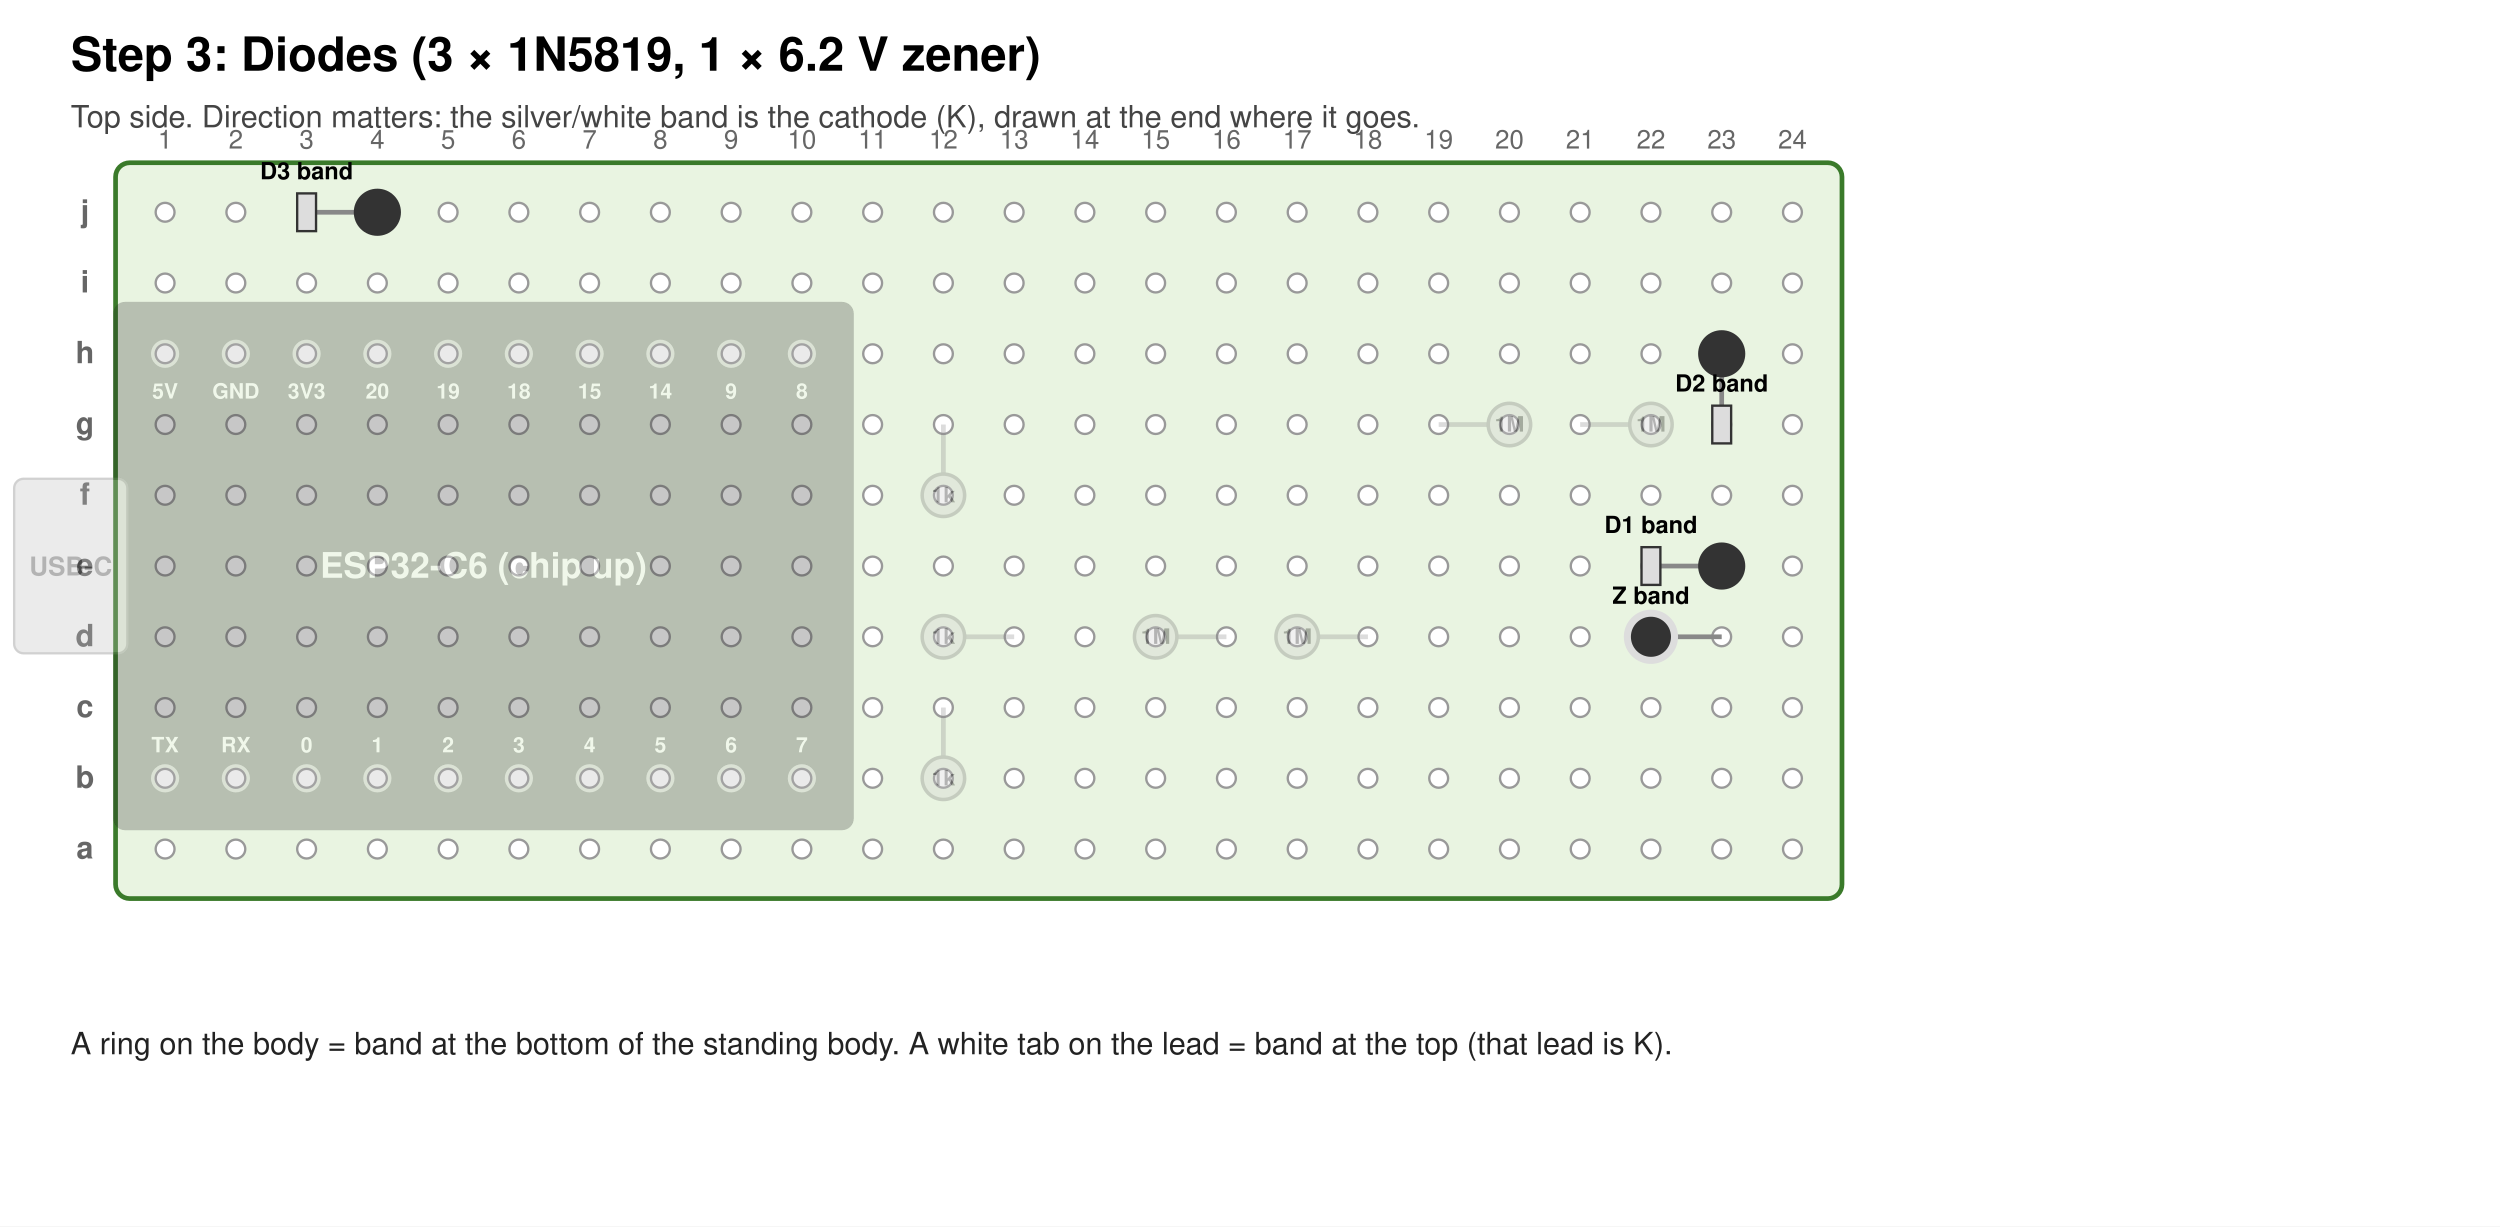
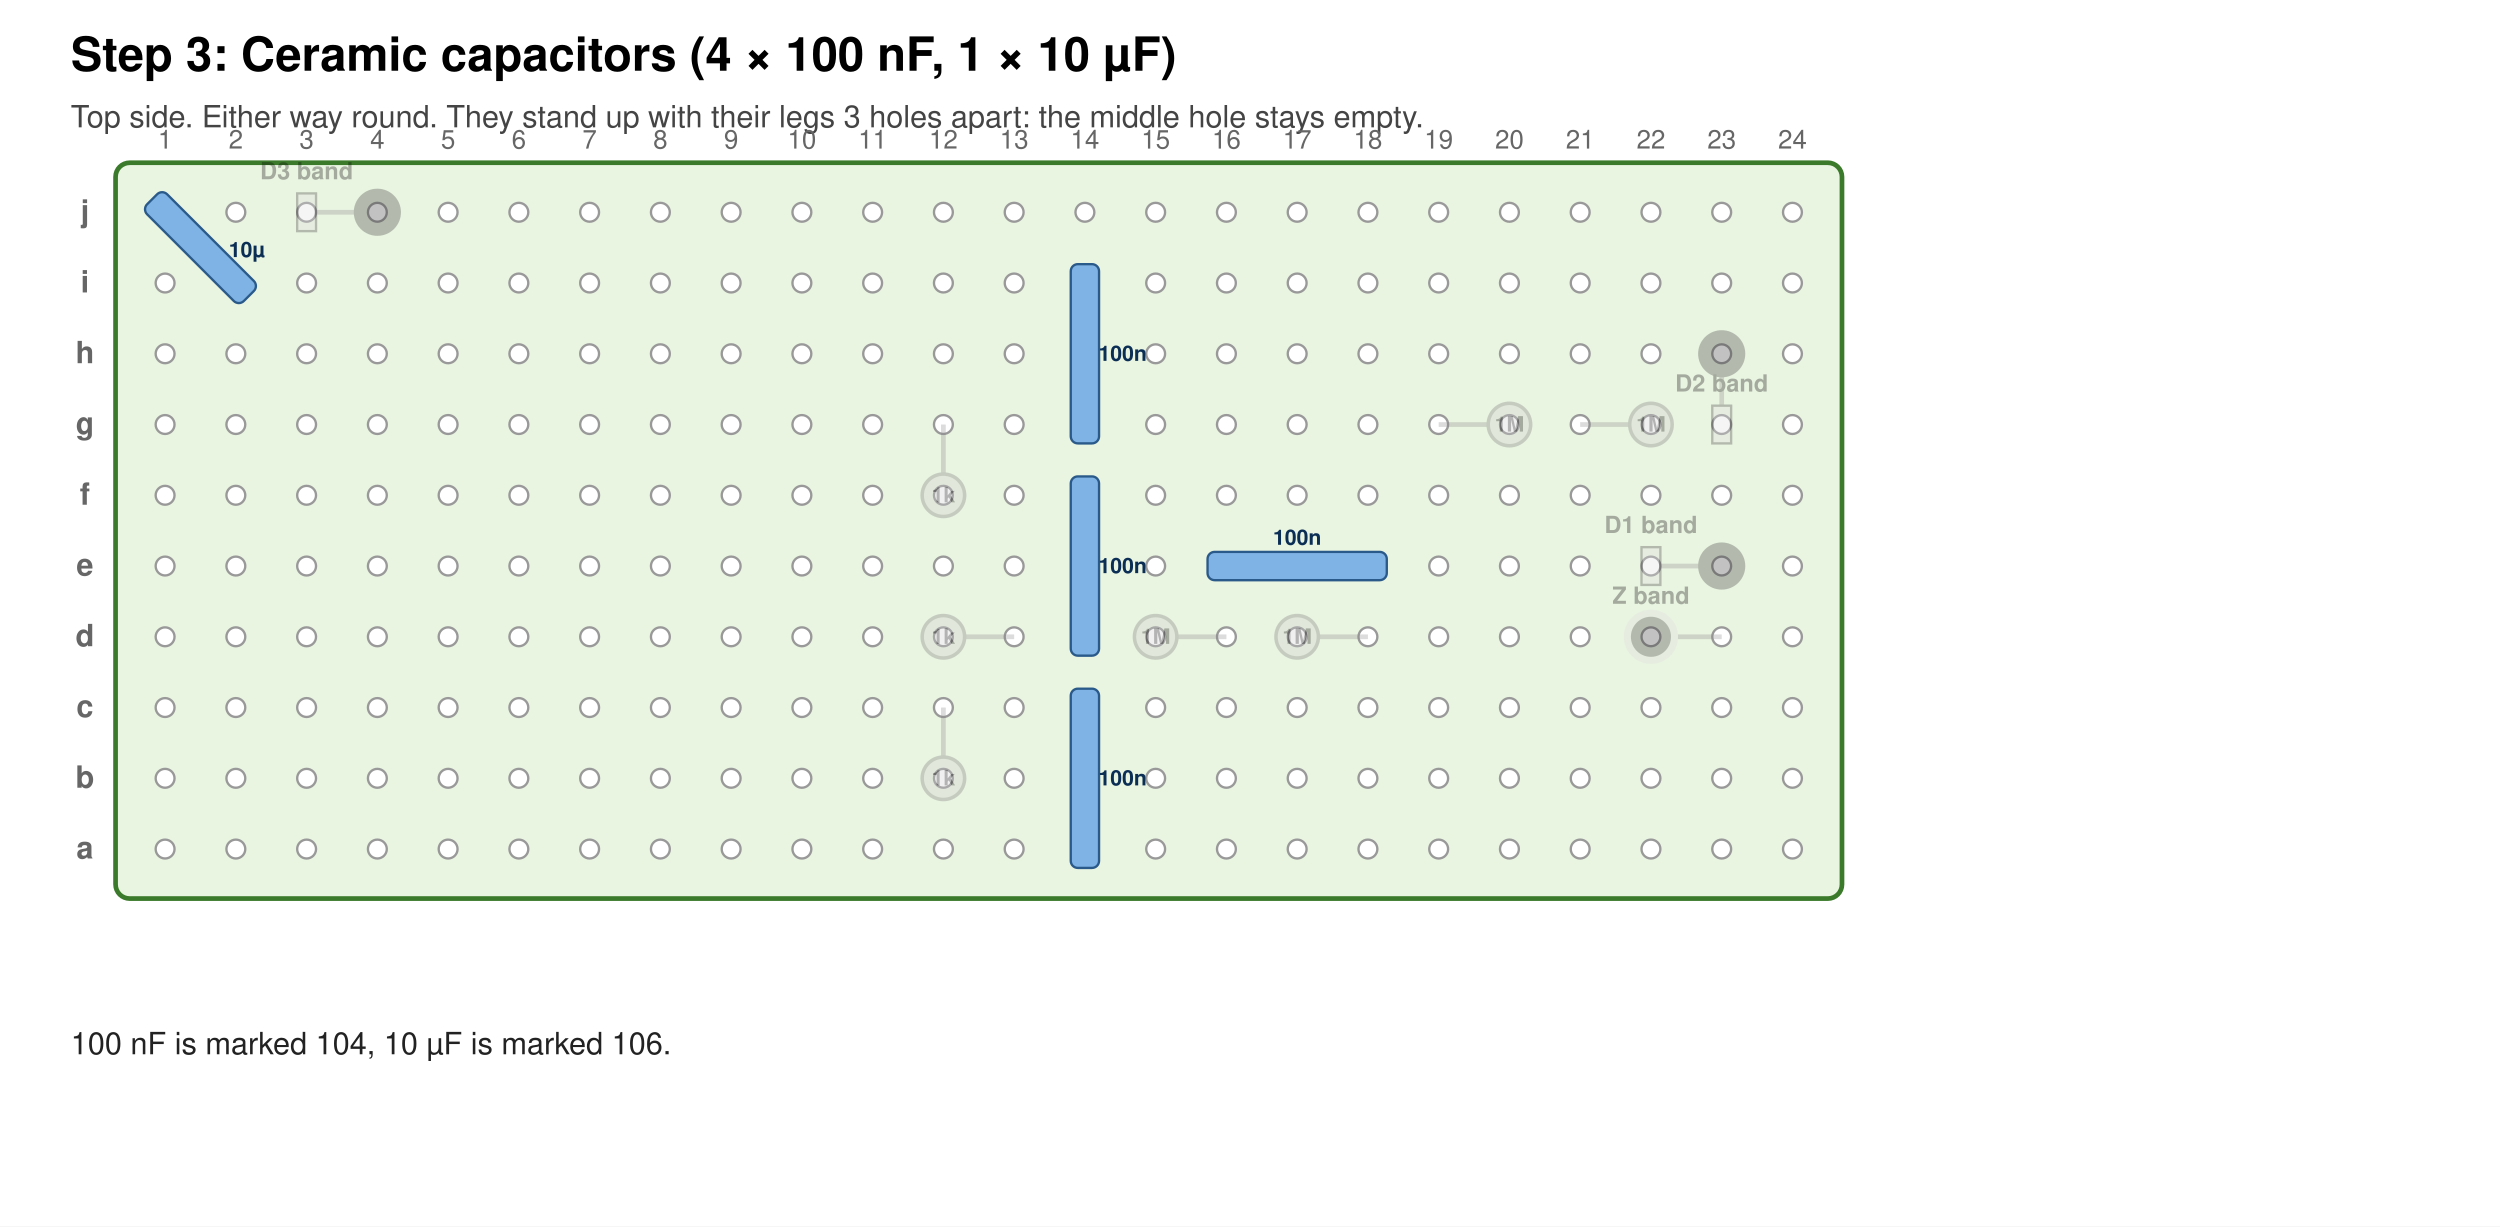
<svg xmlns="http://www.w3.org/2000/svg" width="1060" height="520" font-family="Helvetica,Arial">
  <defs>
    <filter id="mute">
      <feColorMatrix type="saturate" values="0" />
    </filter>
  </defs>
  <rect width="100%" height="100%" fill="#ffffff" />
-   <text x="30" y="30" font-size="20" font-weight="bold">Step 3: Diodes (3 × 1N5819, 1 × 6.2 V zener)</text>
-   <text x="30" y="54" font-size="13" fill="#444">Top side. Direction matters: the silver/white band is the cathode (K), drawn at the end where it goes.</text>
+   <text x="30" y="30" font-size="20" font-weight="bold">Step 3: Ceramic capacitors (4 × 100 nF, 1 × 10 µF)</text>
+   <text x="30" y="54" font-size="13" fill="#444">Top side. Either way round. They stand up with their legs 3 holes apart: the middle hole stays empty.</text>
  <rect x="49" y="69" width="732" height="312" rx="6" fill="#e9f4e1" stroke="#3a7a2a" stroke-width="2" />
  <text x="70" y="63" font-size="11" fill="#666" text-anchor="middle">1</text>
  <text x="100" y="63" font-size="11" fill="#666" text-anchor="middle">2</text>
  <text x="130" y="63" font-size="11" fill="#666" text-anchor="middle">3</text>
  <text x="160" y="63" font-size="11" fill="#666" text-anchor="middle">4</text>
  <text x="190" y="63" font-size="11" fill="#666" text-anchor="middle">5</text>
  <text x="220" y="63" font-size="11" fill="#666" text-anchor="middle">6</text>
  <text x="250" y="63" font-size="11" fill="#666" text-anchor="middle">7</text>
  <text x="280" y="63" font-size="11" fill="#666" text-anchor="middle">8</text>
  <text x="310" y="63" font-size="11" fill="#666" text-anchor="middle">9</text>
  <text x="340" y="63" font-size="11" fill="#666" text-anchor="middle">10</text>
  <text x="370" y="63" font-size="11" fill="#666" text-anchor="middle">11</text>
  <text x="400" y="63" font-size="11" fill="#666" text-anchor="middle">12</text>
  <text x="430" y="63" font-size="11" fill="#666" text-anchor="middle">13</text>
  <text x="460" y="63" font-size="11" fill="#666" text-anchor="middle">14</text>
  <text x="490" y="63" font-size="11" fill="#666" text-anchor="middle">15</text>
  <text x="520" y="63" font-size="11" fill="#666" text-anchor="middle">16</text>
  <text x="550" y="63" font-size="11" fill="#666" text-anchor="middle">17</text>
  <text x="580" y="63" font-size="11" fill="#666" text-anchor="middle">18</text>
  <text x="610" y="63" font-size="11" fill="#666" text-anchor="middle">19</text>
  <text x="640" y="63" font-size="11" fill="#666" text-anchor="middle">20</text>
  <text x="670" y="63" font-size="11" fill="#666" text-anchor="middle">21</text>
  <text x="700" y="63" font-size="11" fill="#666" text-anchor="middle">22</text>
  <text x="730" y="63" font-size="11" fill="#666" text-anchor="middle">23</text>
  <text x="760" y="63" font-size="11" fill="#666" text-anchor="middle">24</text>
  <text x="36" y="364" font-size="13" font-weight="bold" fill="#666" text-anchor="middle">a</text>
  <text x="36" y="334" font-size="13" font-weight="bold" fill="#666" text-anchor="middle">b</text>
  <text x="36" y="304" font-size="13" font-weight="bold" fill="#666" text-anchor="middle">c</text>
  <text x="36" y="274" font-size="13" font-weight="bold" fill="#666" text-anchor="middle">d</text>
  <text x="36" y="244" font-size="13" font-weight="bold" fill="#666" text-anchor="middle">e</text>
  <text x="36" y="214" font-size="13" font-weight="bold" fill="#666" text-anchor="middle">f</text>
  <text x="36" y="184" font-size="13" font-weight="bold" fill="#666" text-anchor="middle">g</text>
  <text x="36" y="154" font-size="13" font-weight="bold" fill="#666" text-anchor="middle">h</text>
  <text x="36" y="124" font-size="13" font-weight="bold" fill="#666" text-anchor="middle">i</text>
  <text x="36" y="94" font-size="13" font-weight="bold" fill="#666" text-anchor="middle">j</text>
  <circle cx="70" cy="360" r="4" fill="#fff" stroke="#999" />
  <circle cx="70" cy="330" r="4" fill="#fff" stroke="#999" />
  <circle cx="70" cy="300" r="4" fill="#fff" stroke="#999" />
  <circle cx="70" cy="270" r="4" fill="#fff" stroke="#999" />
  <circle cx="70" cy="240" r="4" fill="#fff" stroke="#999" />
  <circle cx="70" cy="210" r="4" fill="#fff" stroke="#999" />
  <circle cx="70" cy="180" r="4" fill="#fff" stroke="#999" />
  <circle cx="70" cy="150" r="4" fill="#fff" stroke="#999" />
  <circle cx="70" cy="120" r="4" fill="#fff" stroke="#999" />
  <circle cx="70" cy="90" r="4" fill="#fff" stroke="#999" />
  <circle cx="100" cy="360" r="4" fill="#fff" stroke="#999" />
  <circle cx="100" cy="330" r="4" fill="#fff" stroke="#999" />
  <circle cx="100" cy="300" r="4" fill="#fff" stroke="#999" />
  <circle cx="100" cy="270" r="4" fill="#fff" stroke="#999" />
  <circle cx="100" cy="240" r="4" fill="#fff" stroke="#999" />
  <circle cx="100" cy="210" r="4" fill="#fff" stroke="#999" />
  <circle cx="100" cy="180" r="4" fill="#fff" stroke="#999" />
  <circle cx="100" cy="150" r="4" fill="#fff" stroke="#999" />
  <circle cx="100" cy="120" r="4" fill="#fff" stroke="#999" />
  <circle cx="100" cy="90" r="4" fill="#fff" stroke="#999" />
  <circle cx="130" cy="360" r="4" fill="#fff" stroke="#999" />
  <circle cx="130" cy="330" r="4" fill="#fff" stroke="#999" />
  <circle cx="130" cy="300" r="4" fill="#fff" stroke="#999" />
  <circle cx="130" cy="270" r="4" fill="#fff" stroke="#999" />
  <circle cx="130" cy="240" r="4" fill="#fff" stroke="#999" />
  <circle cx="130" cy="210" r="4" fill="#fff" stroke="#999" />
  <circle cx="130" cy="180" r="4" fill="#fff" stroke="#999" />
  <circle cx="130" cy="150" r="4" fill="#fff" stroke="#999" />
  <circle cx="130" cy="120" r="4" fill="#fff" stroke="#999" />
  <circle cx="130" cy="90" r="4" fill="#fff" stroke="#999" />
  <circle cx="160" cy="360" r="4" fill="#fff" stroke="#999" />
  <circle cx="160" cy="330" r="4" fill="#fff" stroke="#999" />
  <circle cx="160" cy="300" r="4" fill="#fff" stroke="#999" />
  <circle cx="160" cy="270" r="4" fill="#fff" stroke="#999" />
  <circle cx="160" cy="240" r="4" fill="#fff" stroke="#999" />
  <circle cx="160" cy="210" r="4" fill="#fff" stroke="#999" />
  <circle cx="160" cy="180" r="4" fill="#fff" stroke="#999" />
  <circle cx="160" cy="150" r="4" fill="#fff" stroke="#999" />
  <circle cx="160" cy="120" r="4" fill="#fff" stroke="#999" />
  <circle cx="160" cy="90" r="4" fill="#fff" stroke="#999" />
  <circle cx="190" cy="360" r="4" fill="#fff" stroke="#999" />
  <circle cx="190" cy="330" r="4" fill="#fff" stroke="#999" />
  <circle cx="190" cy="300" r="4" fill="#fff" stroke="#999" />
  <circle cx="190" cy="270" r="4" fill="#fff" stroke="#999" />
  <circle cx="190" cy="240" r="4" fill="#fff" stroke="#999" />
  <circle cx="190" cy="210" r="4" fill="#fff" stroke="#999" />
  <circle cx="190" cy="180" r="4" fill="#fff" stroke="#999" />
  <circle cx="190" cy="150" r="4" fill="#fff" stroke="#999" />
  <circle cx="190" cy="120" r="4" fill="#fff" stroke="#999" />
  <circle cx="190" cy="90" r="4" fill="#fff" stroke="#999" />
  <circle cx="220" cy="360" r="4" fill="#fff" stroke="#999" />
  <circle cx="220" cy="330" r="4" fill="#fff" stroke="#999" />
  <circle cx="220" cy="300" r="4" fill="#fff" stroke="#999" />
  <circle cx="220" cy="270" r="4" fill="#fff" stroke="#999" />
  <circle cx="220" cy="240" r="4" fill="#fff" stroke="#999" />
  <circle cx="220" cy="210" r="4" fill="#fff" stroke="#999" />
  <circle cx="220" cy="180" r="4" fill="#fff" stroke="#999" />
  <circle cx="220" cy="150" r="4" fill="#fff" stroke="#999" />
  <circle cx="220" cy="120" r="4" fill="#fff" stroke="#999" />
  <circle cx="220" cy="90" r="4" fill="#fff" stroke="#999" />
  <circle cx="250" cy="360" r="4" fill="#fff" stroke="#999" />
  <circle cx="250" cy="330" r="4" fill="#fff" stroke="#999" />
  <circle cx="250" cy="300" r="4" fill="#fff" stroke="#999" />
  <circle cx="250" cy="270" r="4" fill="#fff" stroke="#999" />
  <circle cx="250" cy="240" r="4" fill="#fff" stroke="#999" />
  <circle cx="250" cy="210" r="4" fill="#fff" stroke="#999" />
  <circle cx="250" cy="180" r="4" fill="#fff" stroke="#999" />
  <circle cx="250" cy="150" r="4" fill="#fff" stroke="#999" />
  <circle cx="250" cy="120" r="4" fill="#fff" stroke="#999" />
  <circle cx="250" cy="90" r="4" fill="#fff" stroke="#999" />
  <circle cx="280" cy="360" r="4" fill="#fff" stroke="#999" />
  <circle cx="280" cy="330" r="4" fill="#fff" stroke="#999" />
  <circle cx="280" cy="300" r="4" fill="#fff" stroke="#999" />
  <circle cx="280" cy="270" r="4" fill="#fff" stroke="#999" />
  <circle cx="280" cy="240" r="4" fill="#fff" stroke="#999" />
  <circle cx="280" cy="210" r="4" fill="#fff" stroke="#999" />
  <circle cx="280" cy="180" r="4" fill="#fff" stroke="#999" />
  <circle cx="280" cy="150" r="4" fill="#fff" stroke="#999" />
  <circle cx="280" cy="120" r="4" fill="#fff" stroke="#999" />
  <circle cx="280" cy="90" r="4" fill="#fff" stroke="#999" />
  <circle cx="310" cy="360" r="4" fill="#fff" stroke="#999" />
  <circle cx="310" cy="330" r="4" fill="#fff" stroke="#999" />
  <circle cx="310" cy="300" r="4" fill="#fff" stroke="#999" />
  <circle cx="310" cy="270" r="4" fill="#fff" stroke="#999" />
  <circle cx="310" cy="240" r="4" fill="#fff" stroke="#999" />
  <circle cx="310" cy="210" r="4" fill="#fff" stroke="#999" />
  <circle cx="310" cy="180" r="4" fill="#fff" stroke="#999" />
  <circle cx="310" cy="150" r="4" fill="#fff" stroke="#999" />
  <circle cx="310" cy="120" r="4" fill="#fff" stroke="#999" />
  <circle cx="310" cy="90" r="4" fill="#fff" stroke="#999" />
  <circle cx="340" cy="360" r="4" fill="#fff" stroke="#999" />
  <circle cx="340" cy="330" r="4" fill="#fff" stroke="#999" />
  <circle cx="340" cy="300" r="4" fill="#fff" stroke="#999" />
  <circle cx="340" cy="270" r="4" fill="#fff" stroke="#999" />
  <circle cx="340" cy="240" r="4" fill="#fff" stroke="#999" />
  <circle cx="340" cy="210" r="4" fill="#fff" stroke="#999" />
  <circle cx="340" cy="180" r="4" fill="#fff" stroke="#999" />
  <circle cx="340" cy="150" r="4" fill="#fff" stroke="#999" />
  <circle cx="340" cy="120" r="4" fill="#fff" stroke="#999" />
  <circle cx="340" cy="90" r="4" fill="#fff" stroke="#999" />
  <circle cx="370" cy="360" r="4" fill="#fff" stroke="#999" />
  <circle cx="370" cy="330" r="4" fill="#fff" stroke="#999" />
  <circle cx="370" cy="300" r="4" fill="#fff" stroke="#999" />
  <circle cx="370" cy="270" r="4" fill="#fff" stroke="#999" />
  <circle cx="370" cy="240" r="4" fill="#fff" stroke="#999" />
  <circle cx="370" cy="210" r="4" fill="#fff" stroke="#999" />
  <circle cx="370" cy="180" r="4" fill="#fff" stroke="#999" />
  <circle cx="370" cy="150" r="4" fill="#fff" stroke="#999" />
  <circle cx="370" cy="120" r="4" fill="#fff" stroke="#999" />
  <circle cx="370" cy="90" r="4" fill="#fff" stroke="#999" />
  <circle cx="400" cy="360" r="4" fill="#fff" stroke="#999" />
  <circle cx="400" cy="330" r="4" fill="#fff" stroke="#999" />
  <circle cx="400" cy="300" r="4" fill="#fff" stroke="#999" />
  <circle cx="400" cy="270" r="4" fill="#fff" stroke="#999" />
  <circle cx="400" cy="240" r="4" fill="#fff" stroke="#999" />
  <circle cx="400" cy="210" r="4" fill="#fff" stroke="#999" />
  <circle cx="400" cy="180" r="4" fill="#fff" stroke="#999" />
  <circle cx="400" cy="150" r="4" fill="#fff" stroke="#999" />
  <circle cx="400" cy="120" r="4" fill="#fff" stroke="#999" />
  <circle cx="400" cy="90" r="4" fill="#fff" stroke="#999" />
  <circle cx="430" cy="360" r="4" fill="#fff" stroke="#999" />
  <circle cx="430" cy="330" r="4" fill="#fff" stroke="#999" />
  <circle cx="430" cy="300" r="4" fill="#fff" stroke="#999" />
  <circle cx="430" cy="270" r="4" fill="#fff" stroke="#999" />
  <circle cx="430" cy="240" r="4" fill="#fff" stroke="#999" />
  <circle cx="430" cy="210" r="4" fill="#fff" stroke="#999" />
  <circle cx="430" cy="180" r="4" fill="#fff" stroke="#999" />
  <circle cx="430" cy="150" r="4" fill="#fff" stroke="#999" />
  <circle cx="430" cy="120" r="4" fill="#fff" stroke="#999" />
  <circle cx="430" cy="90" r="4" fill="#fff" stroke="#999" />
  <circle cx="460" cy="360" r="4" fill="#fff" stroke="#999" />
  <circle cx="460" cy="330" r="4" fill="#fff" stroke="#999" />
  <circle cx="460" cy="300" r="4" fill="#fff" stroke="#999" />
  <circle cx="460" cy="270" r="4" fill="#fff" stroke="#999" />
  <circle cx="460" cy="240" r="4" fill="#fff" stroke="#999" />
  <circle cx="460" cy="210" r="4" fill="#fff" stroke="#999" />
  <circle cx="460" cy="180" r="4" fill="#fff" stroke="#999" />
  <circle cx="460" cy="150" r="4" fill="#fff" stroke="#999" />
  <circle cx="460" cy="120" r="4" fill="#fff" stroke="#999" />
  <circle cx="460" cy="90" r="4" fill="#fff" stroke="#999" />
  <circle cx="490" cy="360" r="4" fill="#fff" stroke="#999" />
  <circle cx="490" cy="330" r="4" fill="#fff" stroke="#999" />
  <circle cx="490" cy="300" r="4" fill="#fff" stroke="#999" />
  <circle cx="490" cy="270" r="4" fill="#fff" stroke="#999" />
  <circle cx="490" cy="240" r="4" fill="#fff" stroke="#999" />
  <circle cx="490" cy="210" r="4" fill="#fff" stroke="#999" />
  <circle cx="490" cy="180" r="4" fill="#fff" stroke="#999" />
  <circle cx="490" cy="150" r="4" fill="#fff" stroke="#999" />
  <circle cx="490" cy="120" r="4" fill="#fff" stroke="#999" />
  <circle cx="490" cy="90" r="4" fill="#fff" stroke="#999" />
  <circle cx="520" cy="360" r="4" fill="#fff" stroke="#999" />
  <circle cx="520" cy="330" r="4" fill="#fff" stroke="#999" />
  <circle cx="520" cy="300" r="4" fill="#fff" stroke="#999" />
  <circle cx="520" cy="270" r="4" fill="#fff" stroke="#999" />
  <circle cx="520" cy="240" r="4" fill="#fff" stroke="#999" />
  <circle cx="520" cy="210" r="4" fill="#fff" stroke="#999" />
  <circle cx="520" cy="180" r="4" fill="#fff" stroke="#999" />
  <circle cx="520" cy="150" r="4" fill="#fff" stroke="#999" />
  <circle cx="520" cy="120" r="4" fill="#fff" stroke="#999" />
  <circle cx="520" cy="90" r="4" fill="#fff" stroke="#999" />
  <circle cx="550" cy="360" r="4" fill="#fff" stroke="#999" />
  <circle cx="550" cy="330" r="4" fill="#fff" stroke="#999" />
  <circle cx="550" cy="300" r="4" fill="#fff" stroke="#999" />
  <circle cx="550" cy="270" r="4" fill="#fff" stroke="#999" />
  <circle cx="550" cy="240" r="4" fill="#fff" stroke="#999" />
  <circle cx="550" cy="210" r="4" fill="#fff" stroke="#999" />
  <circle cx="550" cy="180" r="4" fill="#fff" stroke="#999" />
  <circle cx="550" cy="150" r="4" fill="#fff" stroke="#999" />
  <circle cx="550" cy="120" r="4" fill="#fff" stroke="#999" />
  <circle cx="550" cy="90" r="4" fill="#fff" stroke="#999" />
  <circle cx="580" cy="360" r="4" fill="#fff" stroke="#999" />
  <circle cx="580" cy="330" r="4" fill="#fff" stroke="#999" />
  <circle cx="580" cy="300" r="4" fill="#fff" stroke="#999" />
  <circle cx="580" cy="270" r="4" fill="#fff" stroke="#999" />
  <circle cx="580" cy="240" r="4" fill="#fff" stroke="#999" />
  <circle cx="580" cy="210" r="4" fill="#fff" stroke="#999" />
  <circle cx="580" cy="180" r="4" fill="#fff" stroke="#999" />
  <circle cx="580" cy="150" r="4" fill="#fff" stroke="#999" />
  <circle cx="580" cy="120" r="4" fill="#fff" stroke="#999" />
  <circle cx="580" cy="90" r="4" fill="#fff" stroke="#999" />
  <circle cx="610" cy="360" r="4" fill="#fff" stroke="#999" />
  <circle cx="610" cy="330" r="4" fill="#fff" stroke="#999" />
  <circle cx="610" cy="300" r="4" fill="#fff" stroke="#999" />
  <circle cx="610" cy="270" r="4" fill="#fff" stroke="#999" />
  <circle cx="610" cy="240" r="4" fill="#fff" stroke="#999" />
  <circle cx="610" cy="210" r="4" fill="#fff" stroke="#999" />
  <circle cx="610" cy="180" r="4" fill="#fff" stroke="#999" />
  <circle cx="610" cy="150" r="4" fill="#fff" stroke="#999" />
  <circle cx="610" cy="120" r="4" fill="#fff" stroke="#999" />
  <circle cx="610" cy="90" r="4" fill="#fff" stroke="#999" />
  <circle cx="640" cy="360" r="4" fill="#fff" stroke="#999" />
  <circle cx="640" cy="330" r="4" fill="#fff" stroke="#999" />
  <circle cx="640" cy="300" r="4" fill="#fff" stroke="#999" />
  <circle cx="640" cy="270" r="4" fill="#fff" stroke="#999" />
  <circle cx="640" cy="240" r="4" fill="#fff" stroke="#999" />
  <circle cx="640" cy="210" r="4" fill="#fff" stroke="#999" />
  <circle cx="640" cy="180" r="4" fill="#fff" stroke="#999" />
  <circle cx="640" cy="150" r="4" fill="#fff" stroke="#999" />
  <circle cx="640" cy="120" r="4" fill="#fff" stroke="#999" />
  <circle cx="640" cy="90" r="4" fill="#fff" stroke="#999" />
  <circle cx="670" cy="360" r="4" fill="#fff" stroke="#999" />
  <circle cx="670" cy="330" r="4" fill="#fff" stroke="#999" />
  <circle cx="670" cy="300" r="4" fill="#fff" stroke="#999" />
  <circle cx="670" cy="270" r="4" fill="#fff" stroke="#999" />
  <circle cx="670" cy="240" r="4" fill="#fff" stroke="#999" />
  <circle cx="670" cy="210" r="4" fill="#fff" stroke="#999" />
  <circle cx="670" cy="180" r="4" fill="#fff" stroke="#999" />
  <circle cx="670" cy="150" r="4" fill="#fff" stroke="#999" />
  <circle cx="670" cy="120" r="4" fill="#fff" stroke="#999" />
  <circle cx="670" cy="90" r="4" fill="#fff" stroke="#999" />
  <circle cx="700" cy="360" r="4" fill="#fff" stroke="#999" />
  <circle cx="700" cy="330" r="4" fill="#fff" stroke="#999" />
  <circle cx="700" cy="300" r="4" fill="#fff" stroke="#999" />
  <circle cx="700" cy="270" r="4" fill="#fff" stroke="#999" />
  <circle cx="700" cy="240" r="4" fill="#fff" stroke="#999" />
  <circle cx="700" cy="210" r="4" fill="#fff" stroke="#999" />
  <circle cx="700" cy="180" r="4" fill="#fff" stroke="#999" />
  <circle cx="700" cy="150" r="4" fill="#fff" stroke="#999" />
  <circle cx="700" cy="120" r="4" fill="#fff" stroke="#999" />
  <circle cx="700" cy="90" r="4" fill="#fff" stroke="#999" />
  <circle cx="730" cy="360" r="4" fill="#fff" stroke="#999" />
  <circle cx="730" cy="330" r="4" fill="#fff" stroke="#999" />
  <circle cx="730" cy="300" r="4" fill="#fff" stroke="#999" />
  <circle cx="730" cy="270" r="4" fill="#fff" stroke="#999" />
  <circle cx="730" cy="240" r="4" fill="#fff" stroke="#999" />
  <circle cx="730" cy="210" r="4" fill="#fff" stroke="#999" />
  <circle cx="730" cy="180" r="4" fill="#fff" stroke="#999" />
  <circle cx="730" cy="150" r="4" fill="#fff" stroke="#999" />
  <circle cx="730" cy="120" r="4" fill="#fff" stroke="#999" />
  <circle cx="730" cy="90" r="4" fill="#fff" stroke="#999" />
  <circle cx="760" cy="360" r="4" fill="#fff" stroke="#999" />
  <circle cx="760" cy="330" r="4" fill="#fff" stroke="#999" />
  <circle cx="760" cy="300" r="4" fill="#fff" stroke="#999" />
  <circle cx="760" cy="270" r="4" fill="#fff" stroke="#999" />
  <circle cx="760" cy="240" r="4" fill="#fff" stroke="#999" />
  <circle cx="760" cy="210" r="4" fill="#fff" stroke="#999" />
  <circle cx="760" cy="180" r="4" fill="#fff" stroke="#999" />
  <circle cx="760" cy="150" r="4" fill="#fff" stroke="#999" />
  <circle cx="760" cy="120" r="4" fill="#fff" stroke="#999" />
  <circle cx="760" cy="90" r="4" fill="#fff" stroke="#999" />
  <g filter="url(#mute)" opacity="0.3">
-     <rect x="48" y="128" width="314" height="224" rx="5" fill="#1b1b1b" opacity="0.85" />
-     <rect x="6" y="203" width="48" height="74" rx="4" fill="#bbb" stroke="#666" />
-     <text x="30" y="244" font-size="11" text-anchor="middle" font-weight="bold">USB-C</text>
-     <circle cx="70" cy="330" r="6" fill="#e0b040" />
-     <text x="70" y="319" font-size="9" fill="#fff" text-anchor="middle" font-weight="bold">TX</text>
-     <circle cx="100" cy="330" r="6" fill="#e0b040" />
-     <text x="100" y="319" font-size="9" fill="#fff" text-anchor="middle" font-weight="bold">RX</text>
-     <circle cx="130" cy="330" r="6" fill="#e0b040" />
-     <text x="130" y="319" font-size="9" fill="#fff" text-anchor="middle" font-weight="bold">0</text>
-     <circle cx="160" cy="330" r="6" fill="#e0b040" />
-     <text x="160" y="319" font-size="9" fill="#fff" text-anchor="middle" font-weight="bold">1</text>
-     <circle cx="190" cy="330" r="6" fill="#e0b040" />
-     <text x="190" y="319" font-size="9" fill="#fff" text-anchor="middle" font-weight="bold">2</text>
-     <circle cx="220" cy="330" r="6" fill="#e0b040" />
-     <text x="220" y="319" font-size="9" fill="#fff" text-anchor="middle" font-weight="bold">3</text>
-     <circle cx="250" cy="330" r="6" fill="#e0b040" />
-     <text x="250" y="319" font-size="9" fill="#fff" text-anchor="middle" font-weight="bold">4</text>
-     <circle cx="280" cy="330" r="6" fill="#e0b040" />
-     <text x="280" y="319" font-size="9" fill="#fff" text-anchor="middle" font-weight="bold">5</text>
-     <circle cx="310" cy="330" r="6" fill="#e0b040" />
-     <text x="310" y="319" font-size="9" fill="#fff" text-anchor="middle" font-weight="bold">6</text>
-     <circle cx="340" cy="330" r="6" fill="#e0b040" />
-     <text x="340" y="319" font-size="9" fill="#fff" text-anchor="middle" font-weight="bold">7</text>
-     <circle cx="70" cy="150" r="6" fill="#e0b040" />
-     <text x="70" y="169" font-size="9" fill="#fff" text-anchor="middle" font-weight="bold">5V</text>
-     <circle cx="100" cy="150" r="6" fill="#e0b040" />
-     <text x="100" y="169" font-size="9" fill="#fff" text-anchor="middle" font-weight="bold">GND</text>
-     <circle cx="130" cy="150" r="6" fill="#e0b040" />
-     <text x="130" y="169" font-size="9" fill="#fff" text-anchor="middle" font-weight="bold">3V3</text>
-     <circle cx="160" cy="150" r="6" fill="#e0b040" />
-     <text x="160" y="169" font-size="9" fill="#fff" text-anchor="middle" font-weight="bold">20</text>
-     <circle cx="190" cy="150" r="6" fill="#e0b040" />
-     <text x="190" y="169" font-size="9" fill="#fff" text-anchor="middle" font-weight="bold">19</text>
-     <circle cx="220" cy="150" r="6" fill="#e0b040" />
-     <text x="220" y="169" font-size="9" fill="#fff" text-anchor="middle" font-weight="bold">18</text>
-     <circle cx="250" cy="150" r="6" fill="#e0b040" />
-     <text x="250" y="169" font-size="9" fill="#fff" text-anchor="middle" font-weight="bold">15</text>
-     <circle cx="280" cy="150" r="6" fill="#e0b040" />
-     <text x="280" y="169" font-size="9" fill="#fff" text-anchor="middle" font-weight="bold">14</text>
-     <circle cx="310" cy="150" r="6" fill="#e0b040" />
-     <text x="310" y="169" font-size="9" fill="#fff" text-anchor="middle" font-weight="bold">9</text>
-     <circle cx="340" cy="150" r="6" fill="#e0b040" />
-     <text x="340" y="169" font-size="9" fill="#fff" text-anchor="middle" font-weight="bold">8</text>
-     <text x="205" y="245" font-size="15" fill="#fff" text-anchor="middle" font-weight="bold">ESP32-C6 (chip up)</text>
    <line x1="490" y1="270" x2="520" y2="270" stroke="#888" stroke-width="2" />
    <circle cx="490" cy="270" r="9" fill="#e8c88a" stroke="#8a6a2a" stroke-width="1.5" />
    <text x="490" y="273" font-size="9" text-anchor="middle" font-weight="bold">1M</text>
    <line x1="550" y1="270" x2="580" y2="270" stroke="#888" stroke-width="2" />
    <circle cx="550" cy="270" r="9" fill="#e8c88a" stroke="#8a6a2a" stroke-width="1.5" />
    <text x="550" y="273" font-size="9" text-anchor="middle" font-weight="bold">1M</text>
    <line x1="700" y1="180" x2="670" y2="180" stroke="#888" stroke-width="2" />
    <circle cx="700" cy="180" r="9" fill="#e8c88a" stroke="#8a6a2a" stroke-width="1.5" />
    <text x="700" y="183" font-size="9" text-anchor="middle" font-weight="bold">1M</text>
    <line x1="640" y1="180" x2="610" y2="180" stroke="#888" stroke-width="2" />
    <circle cx="640" cy="180" r="9" fill="#e8c88a" stroke="#8a6a2a" stroke-width="1.5" />
    <text x="640" y="183" font-size="9" text-anchor="middle" font-weight="bold">1M</text>
    <line x1="400" y1="330" x2="400" y2="300" stroke="#888" stroke-width="2" />
    <circle cx="400" cy="330" r="9" fill="#e8c88a" stroke="#8a6a2a" stroke-width="1.5" />
    <text x="400" y="333" font-size="9" text-anchor="middle" font-weight="bold">1k</text>
    <line x1="400" y1="270" x2="430" y2="270" stroke="#888" stroke-width="2" />
    <circle cx="400" cy="270" r="9" fill="#e8c88a" stroke="#8a6a2a" stroke-width="1.5" />
    <text x="400" y="273" font-size="9" text-anchor="middle" font-weight="bold">1k</text>
    <line x1="400" y1="210" x2="400" y2="180" stroke="#888" stroke-width="2" />
    <circle cx="400" cy="210" r="9" fill="#e8c88a" stroke="#8a6a2a" stroke-width="1.5" />
    <text x="400" y="213" font-size="9" text-anchor="middle" font-weight="bold">1k</text>
+     <line x1="160" y1="90" x2="130" y2="90" stroke="#888" stroke-width="2" />
+     <circle cx="160" cy="90" r="10" fill="#333" />
+     <rect x="126" y="82" width="8" height="16" fill="#ddd" stroke="#333" />
+     <text x="130" y="76" font-size="10" fill="#000" text-anchor="middle" font-weight="bold">D3 band</text>
+     <line x1="730" y1="240" x2="700" y2="240" stroke="#888" stroke-width="2" />
+     <circle cx="730" cy="240" r="10" fill="#333" />
+     <rect x="696" y="232" width="8" height="16" fill="#ddd" stroke="#333" />
+     <text x="700" y="226" font-size="10" fill="#000" text-anchor="middle" font-weight="bold">D1 band</text>
+     <line x1="730" y1="150" x2="730" y2="180" stroke="#888" stroke-width="2" />
+     <circle cx="730" cy="150" r="10" fill="#333" />
+     <rect x="726" y="172" width="8" height="16" fill="#ddd" stroke="#333" />
+     <text x="730" y="166" font-size="10" fill="#000" text-anchor="middle" font-weight="bold">D2 band</text>
+     <line x1="700" y1="270" x2="730" y2="270" stroke="#888" stroke-width="2" />
+     <circle cx="700" cy="270" r="10" fill="#333" />
+     <circle cx="700" cy="270" r="10" fill="none" stroke="#ddd" stroke-width="3" />
+     <text x="700" y="256" font-size="10" fill="#000" text-anchor="middle" font-weight="bold">Z band</text>
  </g>
-   <line x1="160" y1="90" x2="130" y2="90" stroke="#888" stroke-width="2" />
-   <circle cx="160" cy="90" r="10" fill="#333" />
-   <rect x="126" y="82" width="8" height="16" fill="#ddd" stroke="#333" />
-   <text x="130" y="76" font-size="10" fill="#000" text-anchor="middle" font-weight="bold">D3 band</text>
-   <line x1="730" y1="240" x2="700" y2="240" stroke="#888" stroke-width="2" />
-   <circle cx="730" cy="240" r="10" fill="#333" />
-   <rect x="696" y="232" width="8" height="16" fill="#ddd" stroke="#333" />
-   <text x="700" y="226" font-size="10" fill="#000" text-anchor="middle" font-weight="bold">D1 band</text>
-   <line x1="730" y1="150" x2="730" y2="180" stroke="#888" stroke-width="2" />
-   <circle cx="730" cy="150" r="10" fill="#333" />
-   <rect x="726" y="172" width="8" height="16" fill="#ddd" stroke="#333" />
-   <text x="730" y="166" font-size="10" fill="#000" text-anchor="middle" font-weight="bold">D2 band</text>
-   <line x1="700" y1="270" x2="730" y2="270" stroke="#888" stroke-width="2" />
-   <circle cx="700" cy="270" r="10" fill="#333" />
-   <circle cx="700" cy="270" r="10" fill="none" stroke="#ddd" stroke-width="3" />
-   <text x="700" y="256" font-size="10" fill="#000" text-anchor="middle" font-weight="bold">Z band</text>
-   <text x="30" y="447" font-size="13" fill="#222">A ring on the body = band at the bottom of the standing body. A white tab on the lead = band at the top (that lead is K).</text>
+   <rect x="56" y="99" width="58" height="12" rx="3" fill="#7fb2e5" stroke="#2a5a8a" transform="rotate(45.0 85 105)" />
+   <text x="97" y="109" font-size="9" fill="#0b2e55" font-weight="bold">10µ</text>
+   <rect x="512" y="234" width="76" height="12" rx="3" fill="#7fb2e5" stroke="#2a5a8a" />
+   <text x="550" y="231" font-size="9" text-anchor="middle" fill="#0b2e55" font-weight="bold">100n</text>
+   <rect x="454" y="292" width="12" height="76" rx="3" fill="#7fb2e5" stroke="#2a5a8a" />
+   <text x="476" y="333" font-size="9" text-anchor="middle" fill="#0b2e55" font-weight="bold">100n</text>
+   <rect x="454" y="202" width="12" height="76" rx="3" fill="#7fb2e5" stroke="#2a5a8a" />
+   <text x="476" y="243" font-size="9" text-anchor="middle" fill="#0b2e55" font-weight="bold">100n</text>
+   <rect x="454" y="112" width="12" height="76" rx="3" fill="#7fb2e5" stroke="#2a5a8a" />
+   <text x="476" y="153" font-size="9" text-anchor="middle" fill="#0b2e55" font-weight="bold">100n</text>
+   <text x="30" y="447" font-size="13" fill="#222">100 nF is marked 104, 10 µF is marked 106.</text>
</svg>
